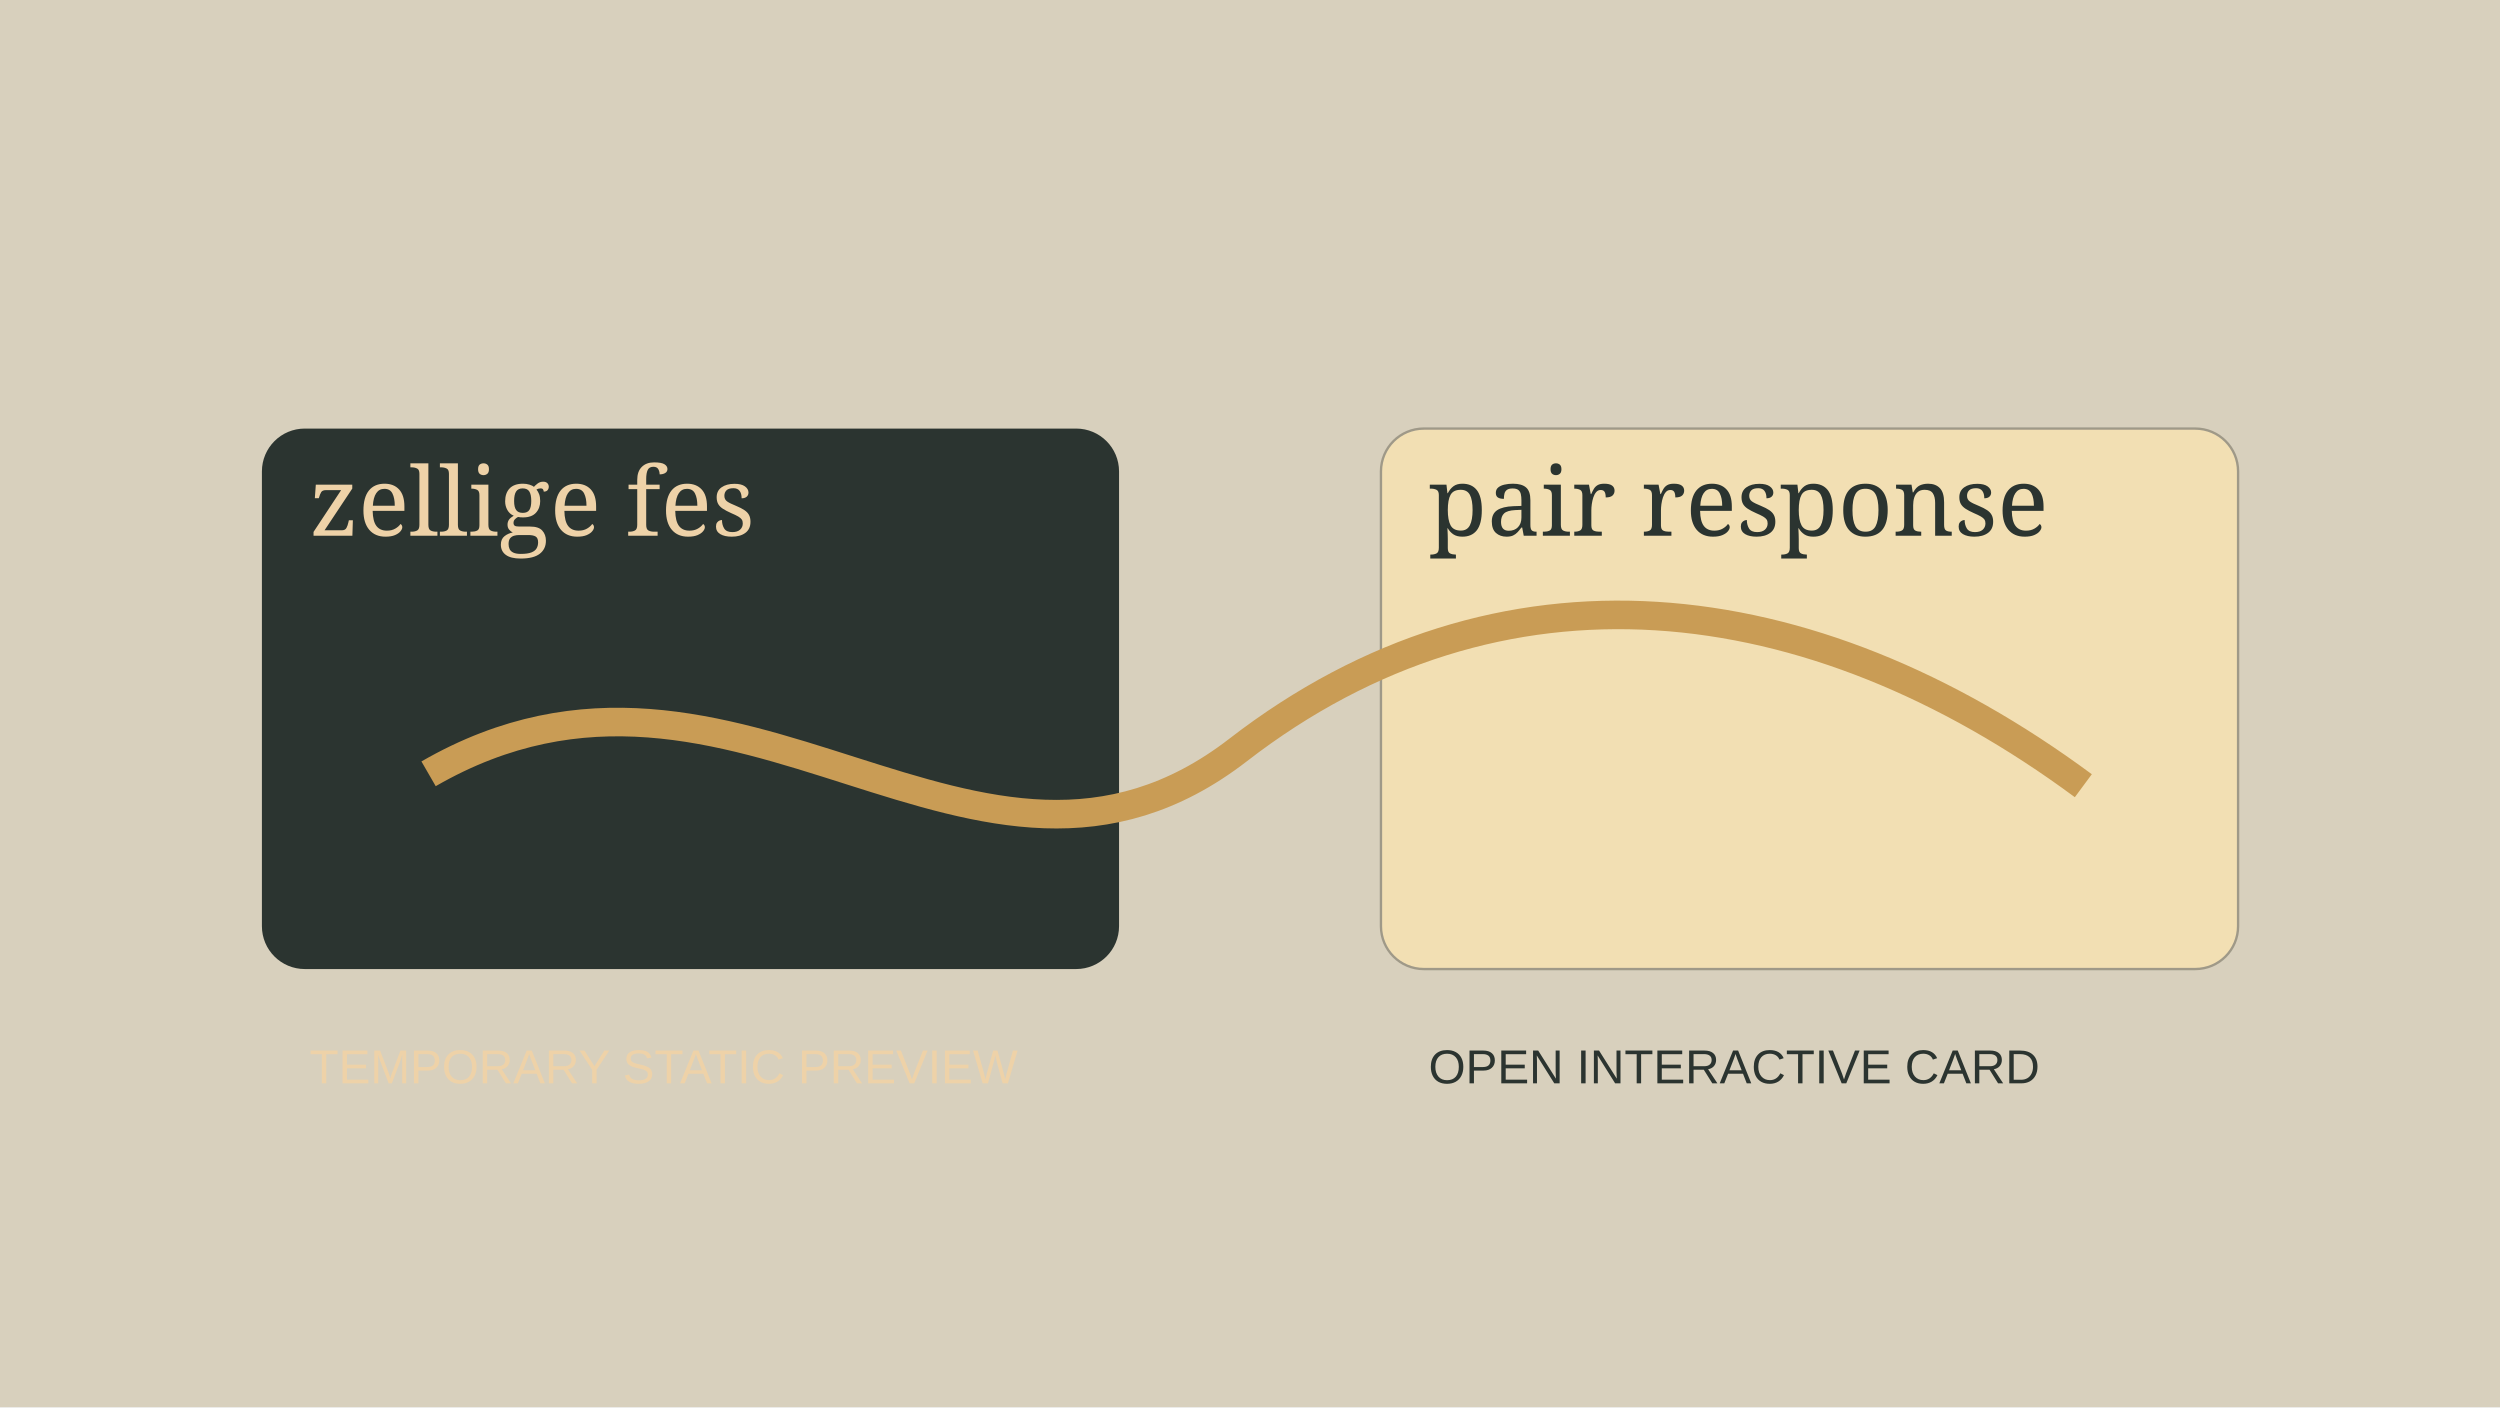
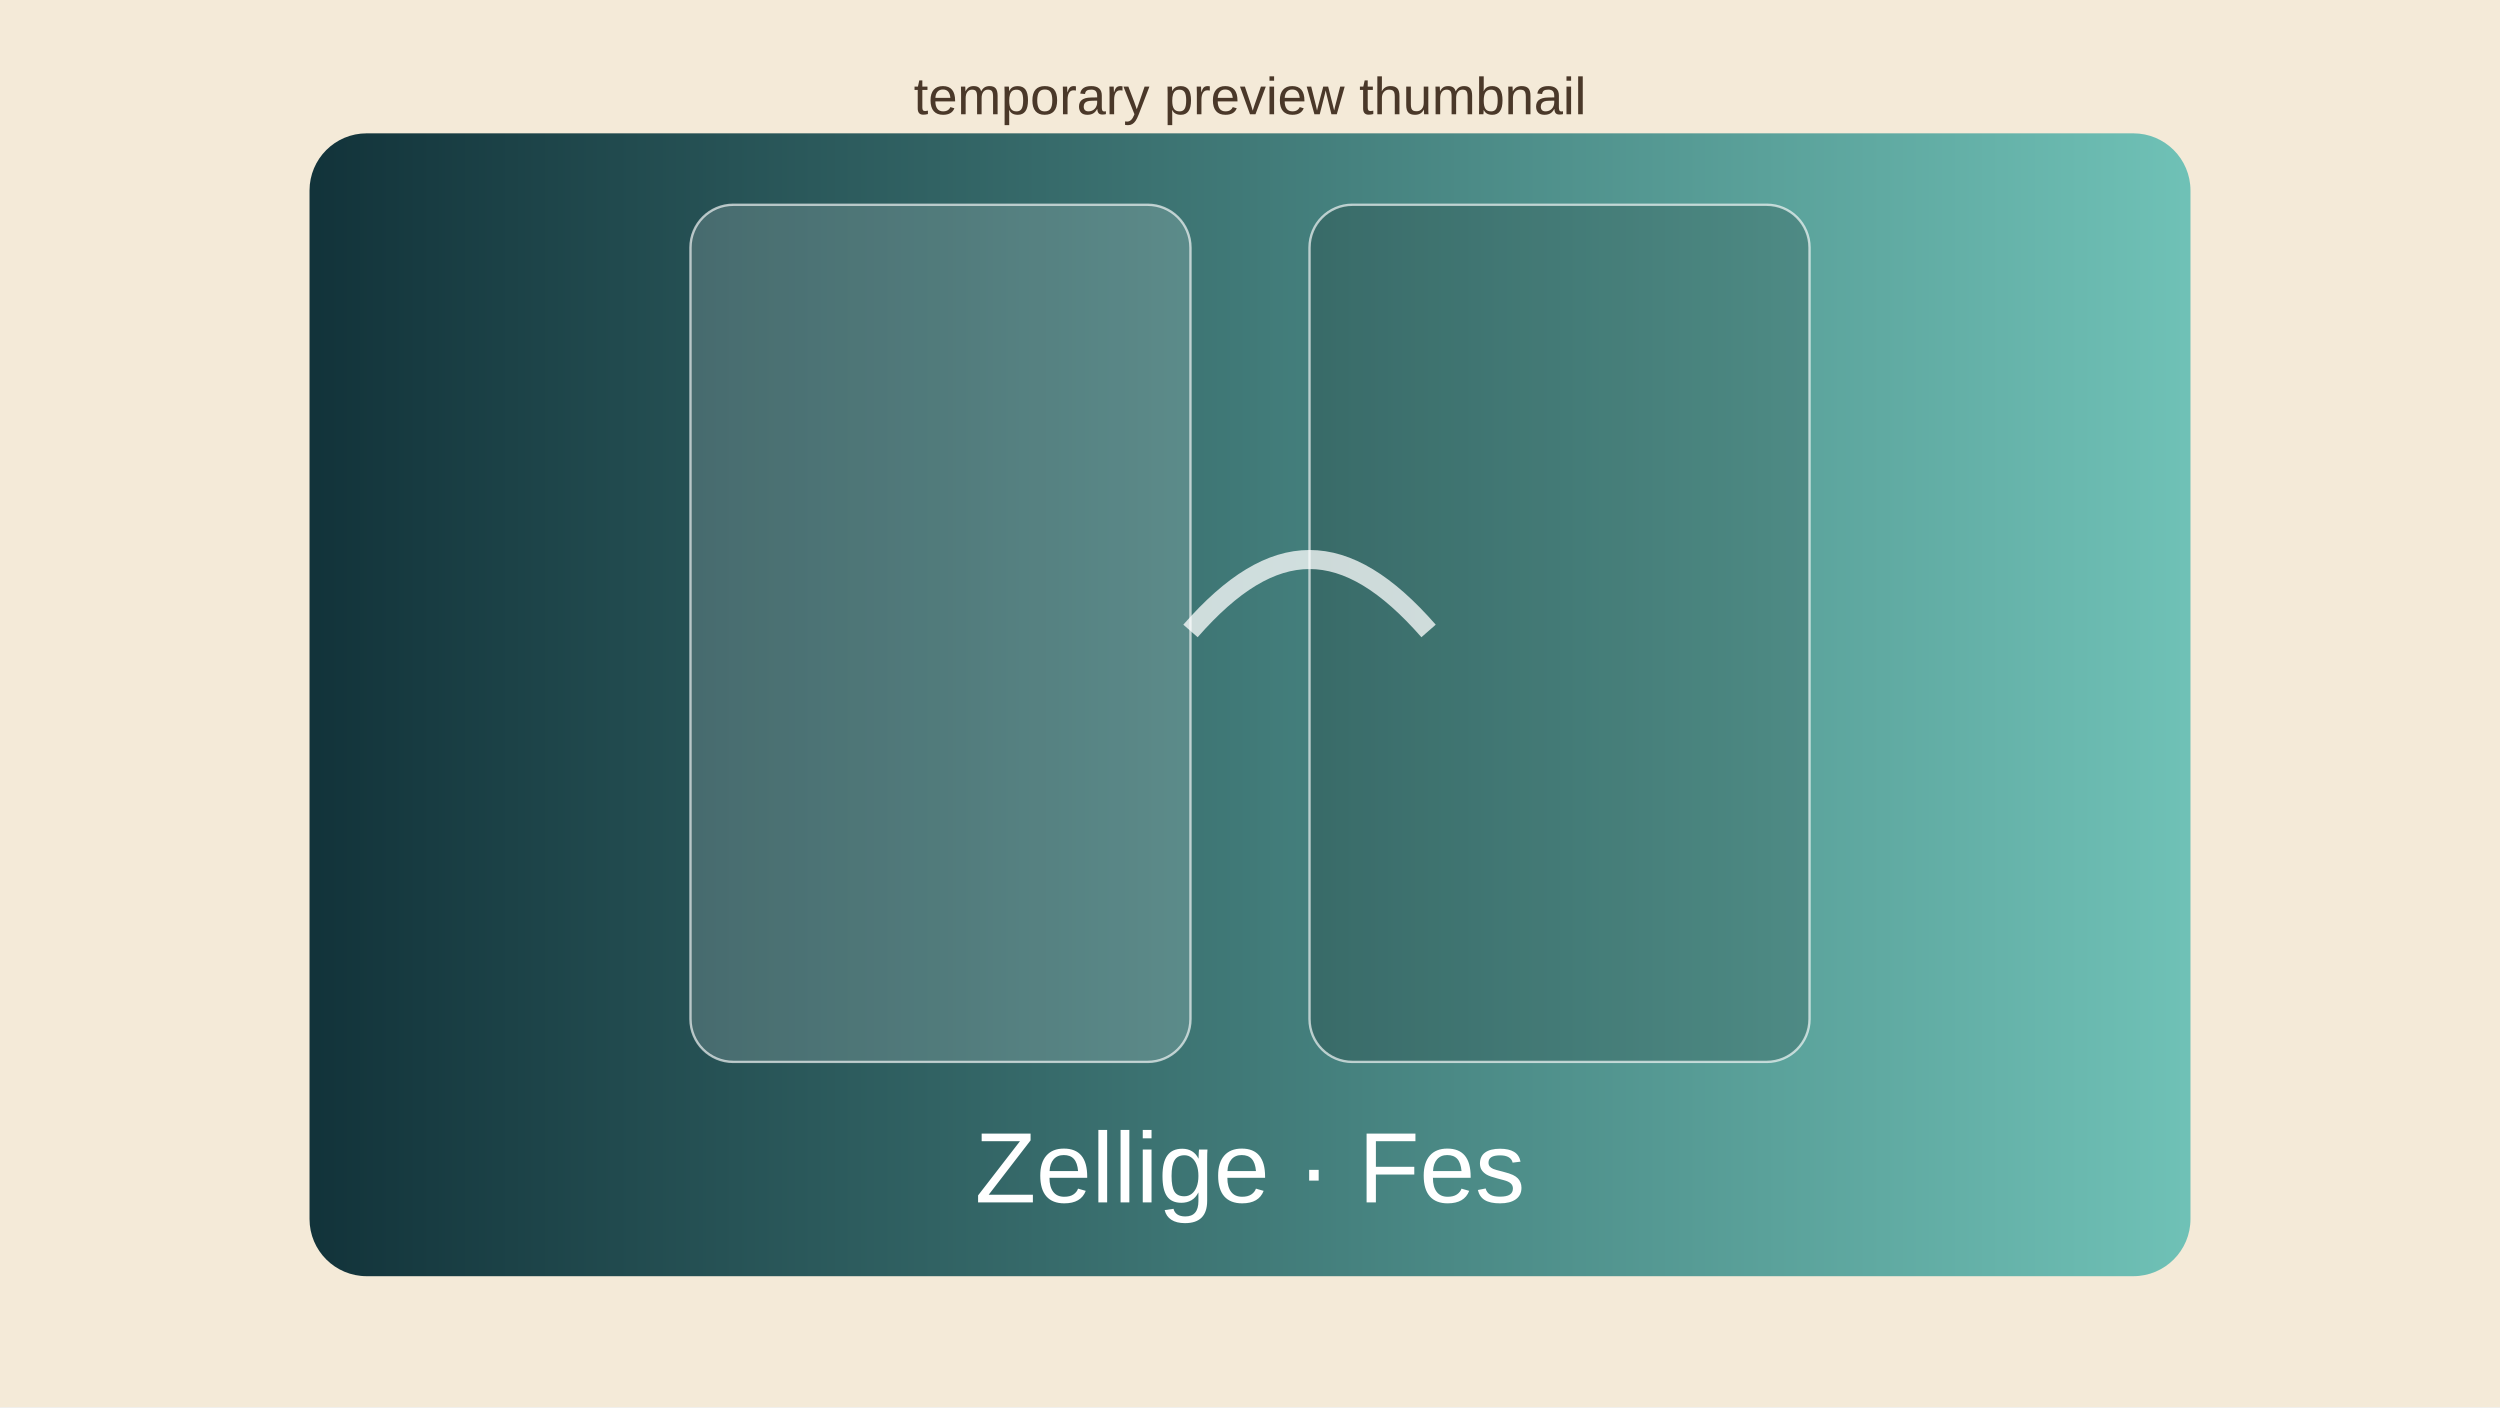
<svg xmlns="http://www.w3.org/2000/svg" viewBox="0 0 1050 591">
-   <rect width="1050" height="591" fill="#d8d0bd" />
-   <rect x="110" y="180" width="360" height="227" rx="18" fill="#2b3430" />
-   <rect x="580" y="180" width="360" height="227" rx="18" fill="#f2dfb3" stroke="#9f9988" />
-   <text x="130" y="225" fill="#eed2a8" font-family="Georgia" font-size="40">zellige fes</text>
-   <text x="600" y="225" fill="#2b3430" font-family="Georgia" font-size="40">pair response</text>
-   <path d="M180 325 C310 250 410 400 520 315 S760 245 875 330" fill="none" stroke="#c99c55" stroke-width="12" />
-   <text x="130" y="455" fill="#eed2a8" font-family="Arial" font-size="20">TEMPORARY STATIC PREVIEW</text>
-   <text x="600" y="455" fill="#2b3430" font-family="Arial" font-size="20">OPEN INTERACTIVE CARD</text>
+   <defs>
+     <linearGradient id="g" x1="0" x2="1">
+       <stop stop-color="#12333a" />
+       <stop offset="1" stop-color="#6fc1b6" />
+     </linearGradient>
+   </defs>
+   <rect width="1050" height="591" fill="#f4ead8" />
+   <rect x="130" y="56" width="790" height="480" rx="24" fill="url(#g)" />
+   <rect x="290" y="86" width="210" height="360" rx="18" fill="rgba(255,255,255,.16)" stroke="rgba(255,255,255,.65)" />
+   <rect x="550" y="86" width="210" height="360" rx="18" fill="rgba(0,0,0,.16)" stroke="rgba(255,255,255,.65)" />
+   <path d="M500 265 C535 225 565 225 600 265" fill="none" stroke="rgba(255,255,255,.75)" stroke-width="8" />
+   <text x="525" y="505" text-anchor="middle" font-family="Arial, sans-serif" font-size="42" fill="#fff">Zellige · Fes</text>
+   <text x="525" y="48" text-anchor="middle" font-family="Arial, sans-serif" font-size="22" fill="#4a3829">temporary preview thumbnail</text>
</svg>
